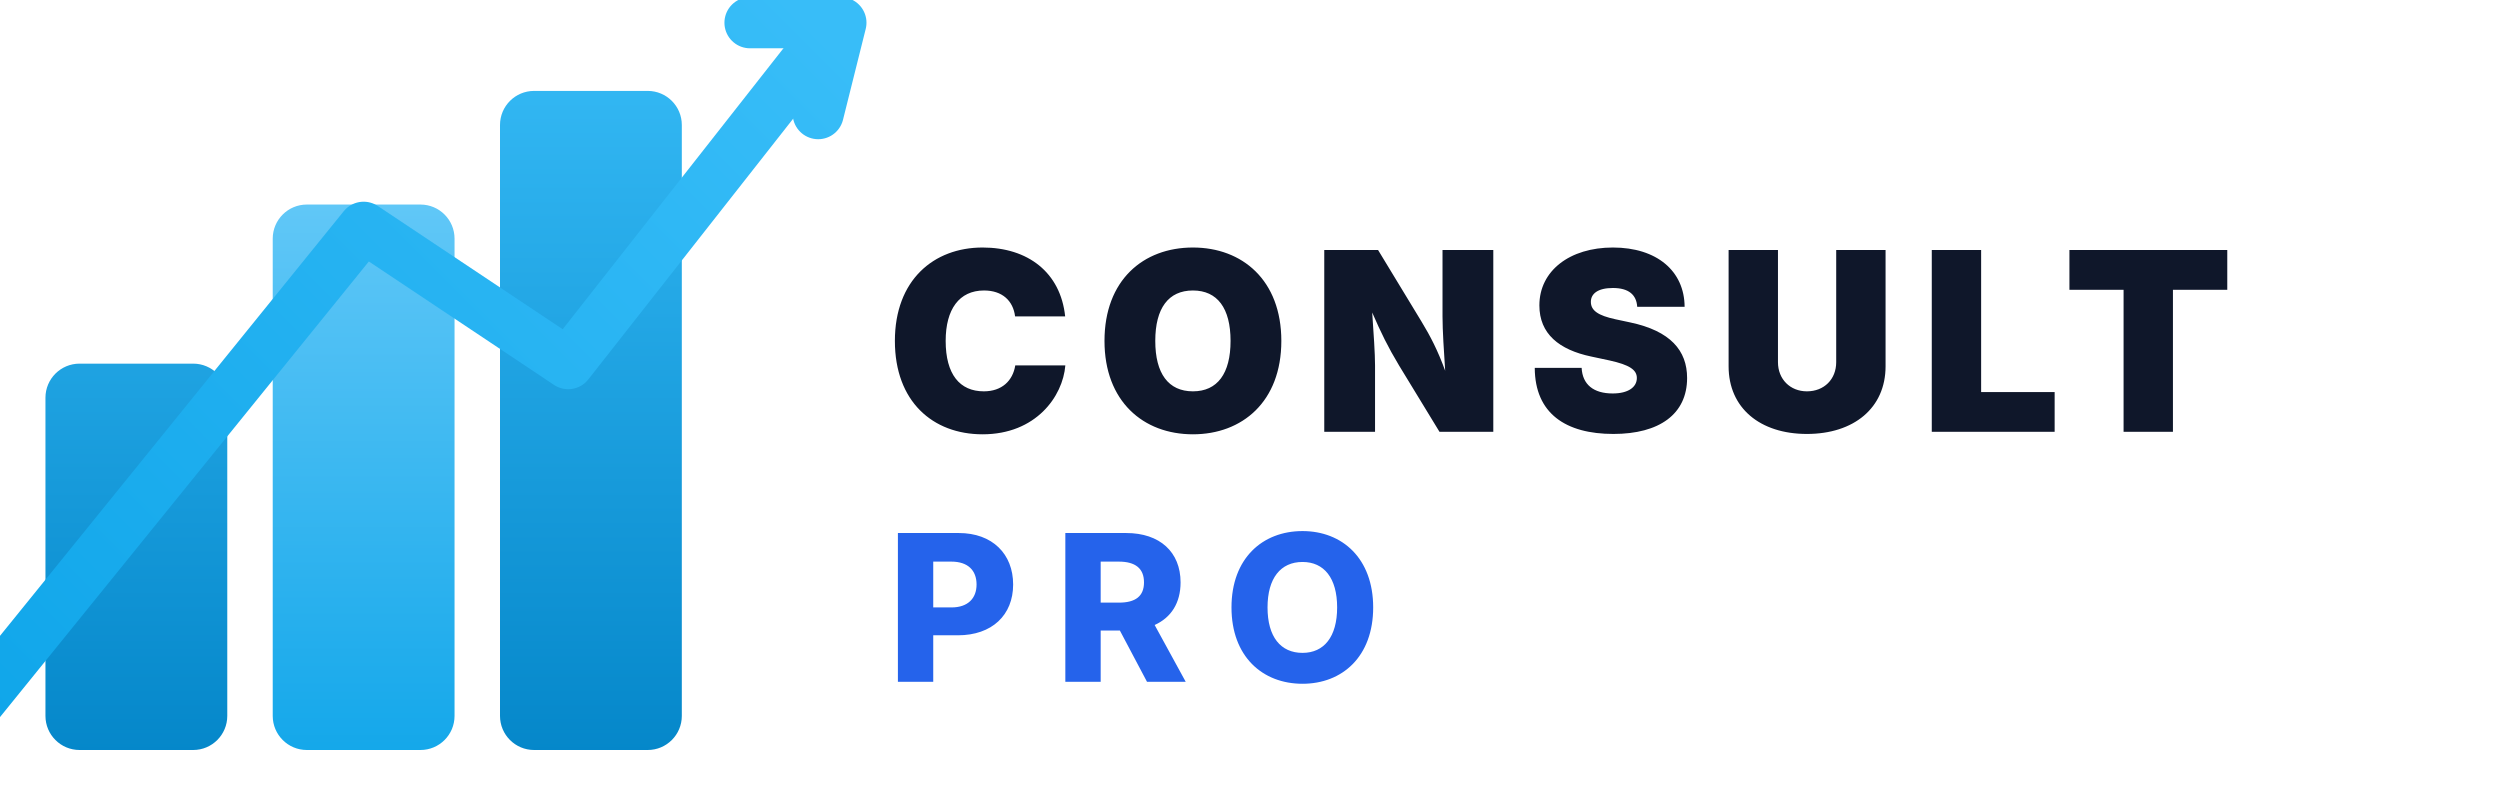
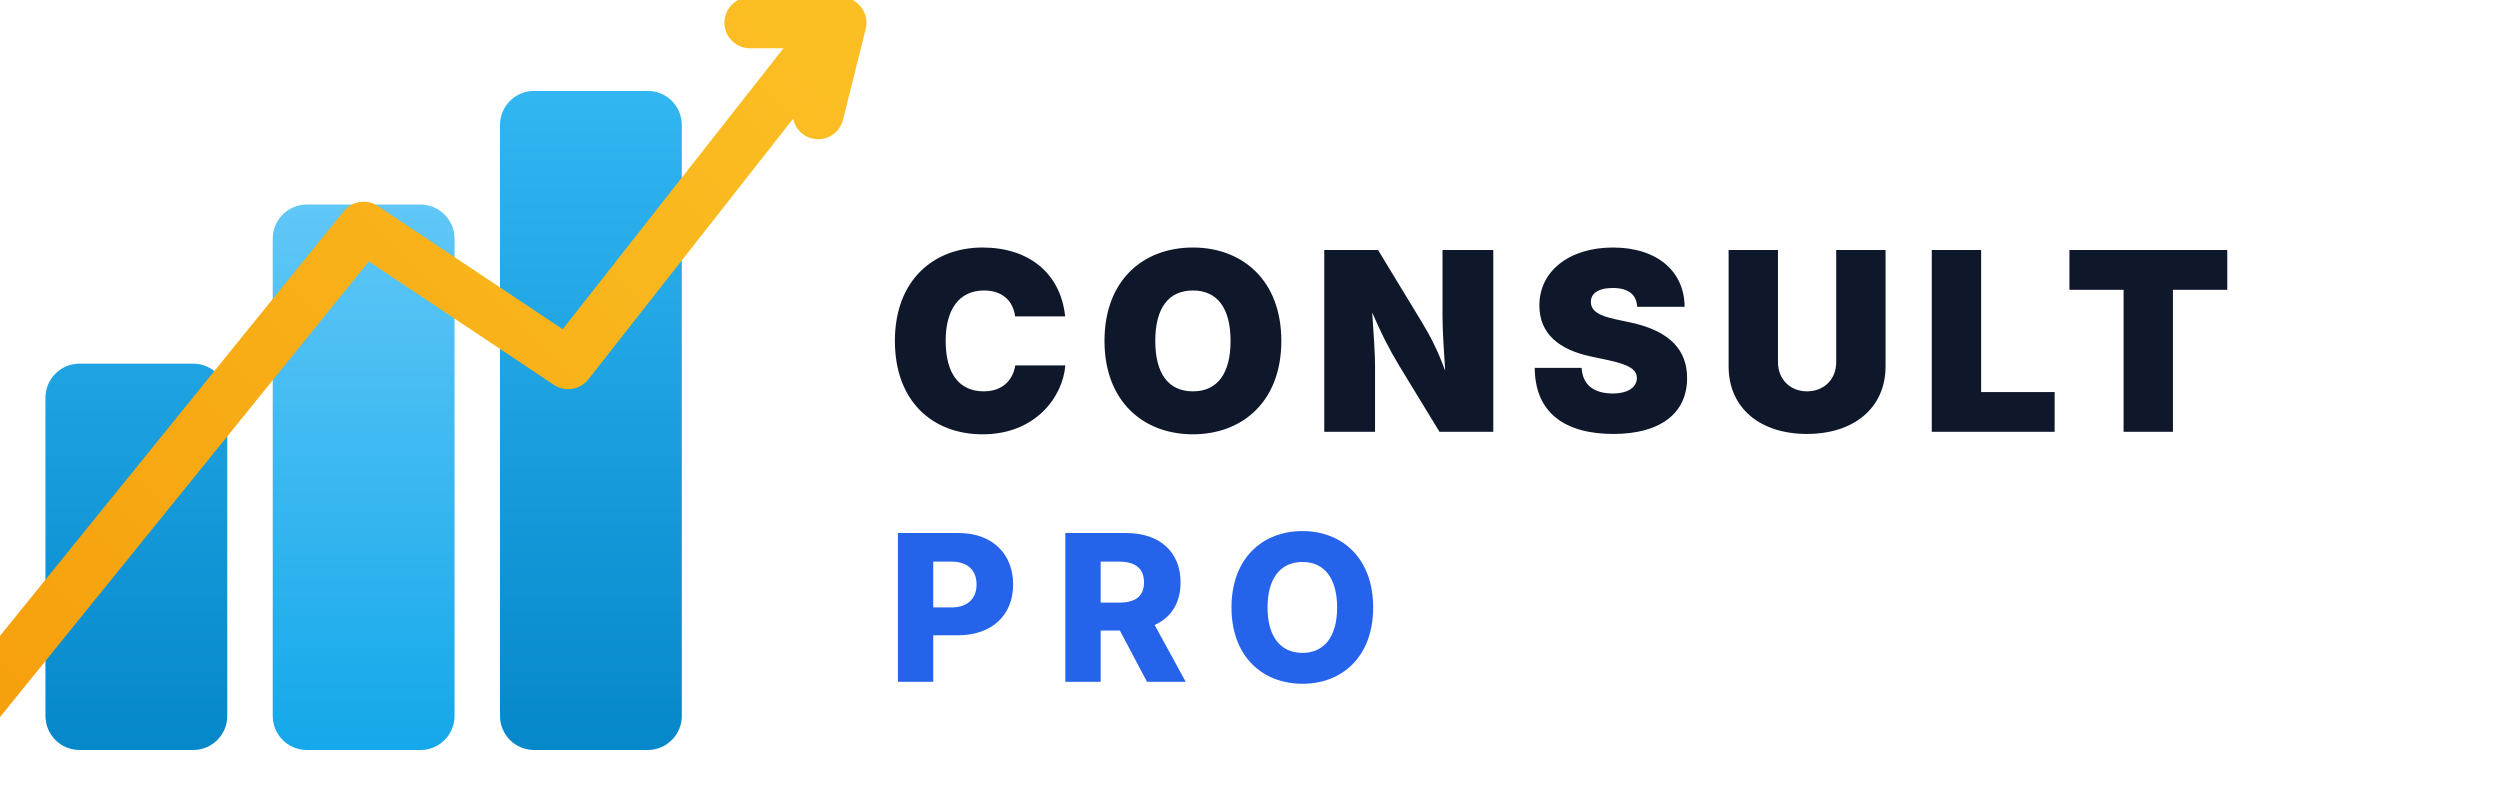
<svg xmlns="http://www.w3.org/2000/svg" viewBox="0 0 220 70" fill="none">
  <defs>
    <linearGradient id="bar1" x1="0" y1="70" x2="0" y2="0" gradientUnits="userSpaceOnUse">
      <stop offset="0%" stop-color="#0284C7" />
      <stop offset="100%" stop-color="#38BDF8" />
    </linearGradient>
    <linearGradient id="bar2" x1="0" y1="70" x2="0" y2="0" gradientUnits="userSpaceOnUse">
      <stop offset="0%" stop-color="#0EA5E9" />
      <stop offset="100%" stop-color="#7DD3FC" />
    </linearGradient>
    <linearGradient id="bar3" x1="0" y1="70" x2="0" y2="0" gradientUnits="userSpaceOnUse">
      <stop offset="0%" stop-color="#0284C7" />
      <stop offset="100%" stop-color="#38BDF8" />
    </linearGradient>
    <linearGradient id="arrow" x1="0" y1="70" x2="70" y2="0" gradientUnits="userSpaceOnUse">
-       <stop offset="0%" stop-color="#0EA5E9" />
-       <stop offset="100%" stop-color="#38BDF8" />
+       <stop offset="0%" stop-color="#F59E0B" />
+       <stop offset="100%" stop-color="#FBBF24" />
    </linearGradient>
  </defs>
  <rect x="4" y="32" width="16" height="34" rx="3" fill="url(#bar1)" />
  <rect x="24" y="18" width="16" height="48" rx="3" fill="url(#bar2)" />
  <rect x="44" y="8" width="16" height="58" rx="3" fill="url(#bar3)" />
  <path d="M-2 62 L32 20 L50 32 L72 4" stroke="url(#arrow)" stroke-width="4.5" stroke-linecap="round" stroke-linejoin="round" />
  <path d="M66 2 L74 2 L72 10" stroke="url(#arrow)" stroke-width="4.5" stroke-linecap="round" stroke-linejoin="round" fill="none" />
  <text x="78" y="38" font-family="'Inter', 'Segoe UI', Arial, sans-serif" font-size="22" font-weight="900" letter-spacing="2" fill="#0F172A">CONSULT</text>
  <text x="78" y="60" font-family="'Inter', 'Segoe UI', Arial, sans-serif" font-size="18" font-weight="800" letter-spacing="3" fill="#2563EB">PRO</text>
</svg>
